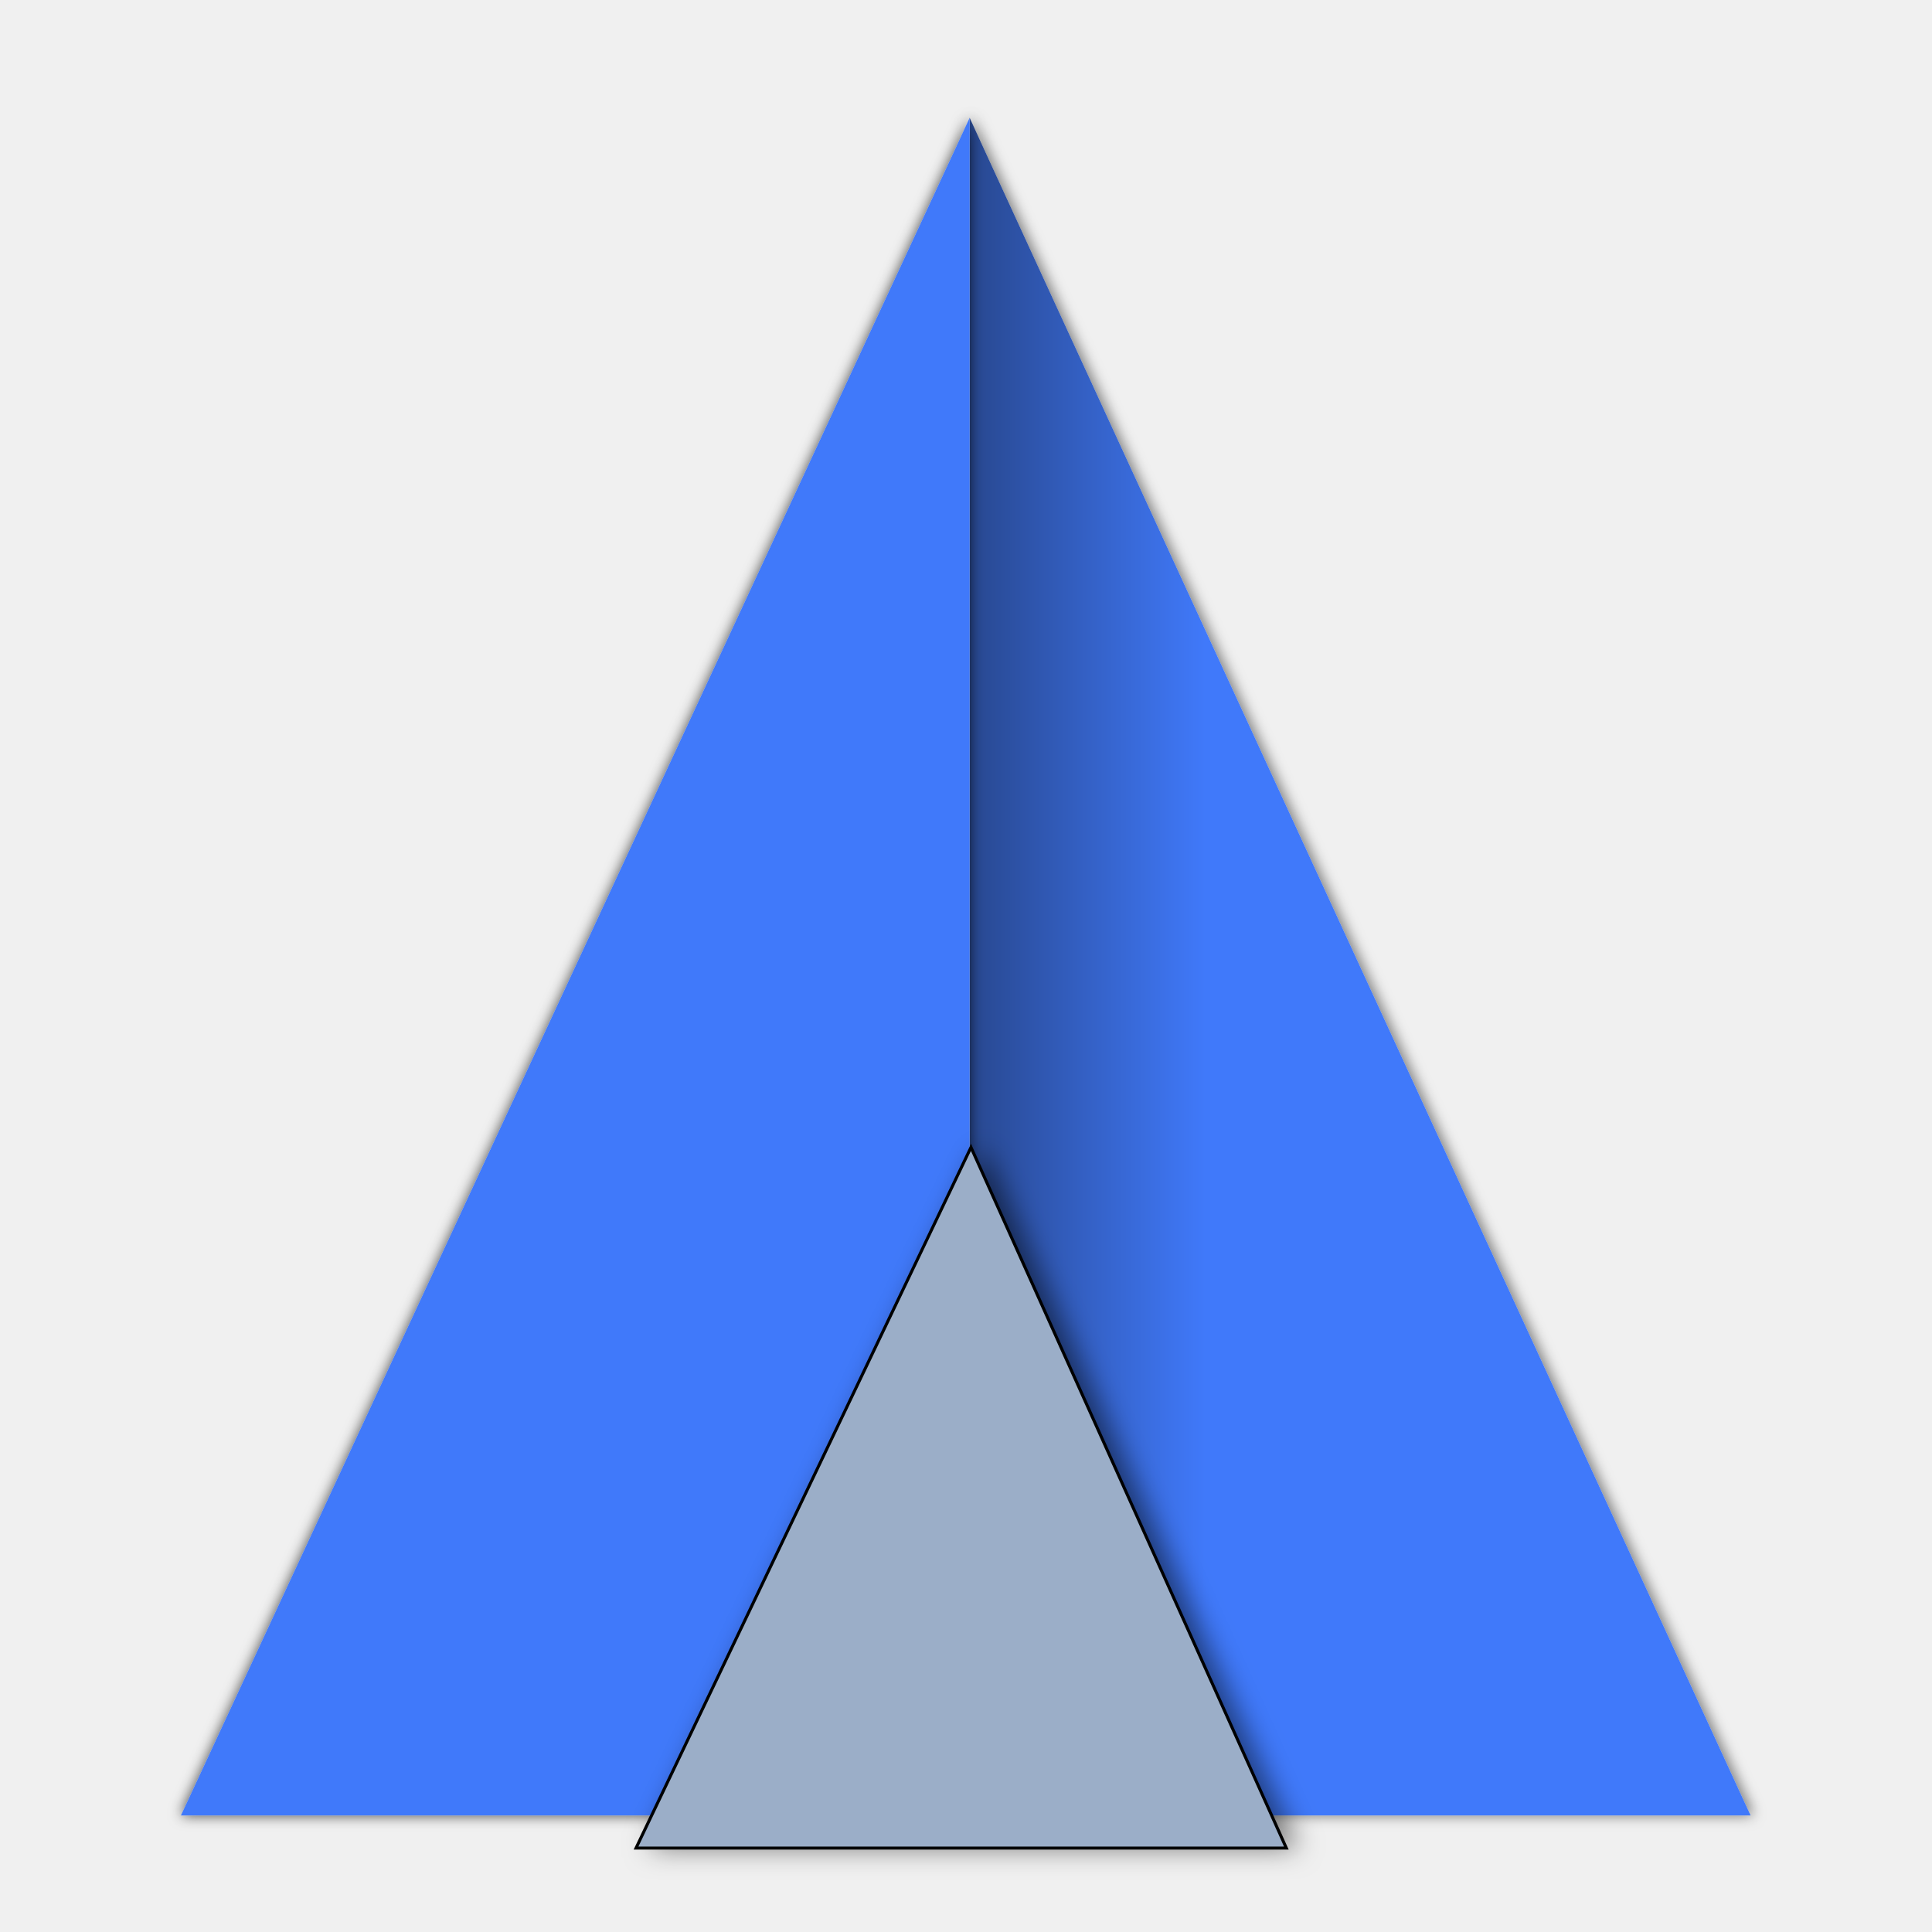
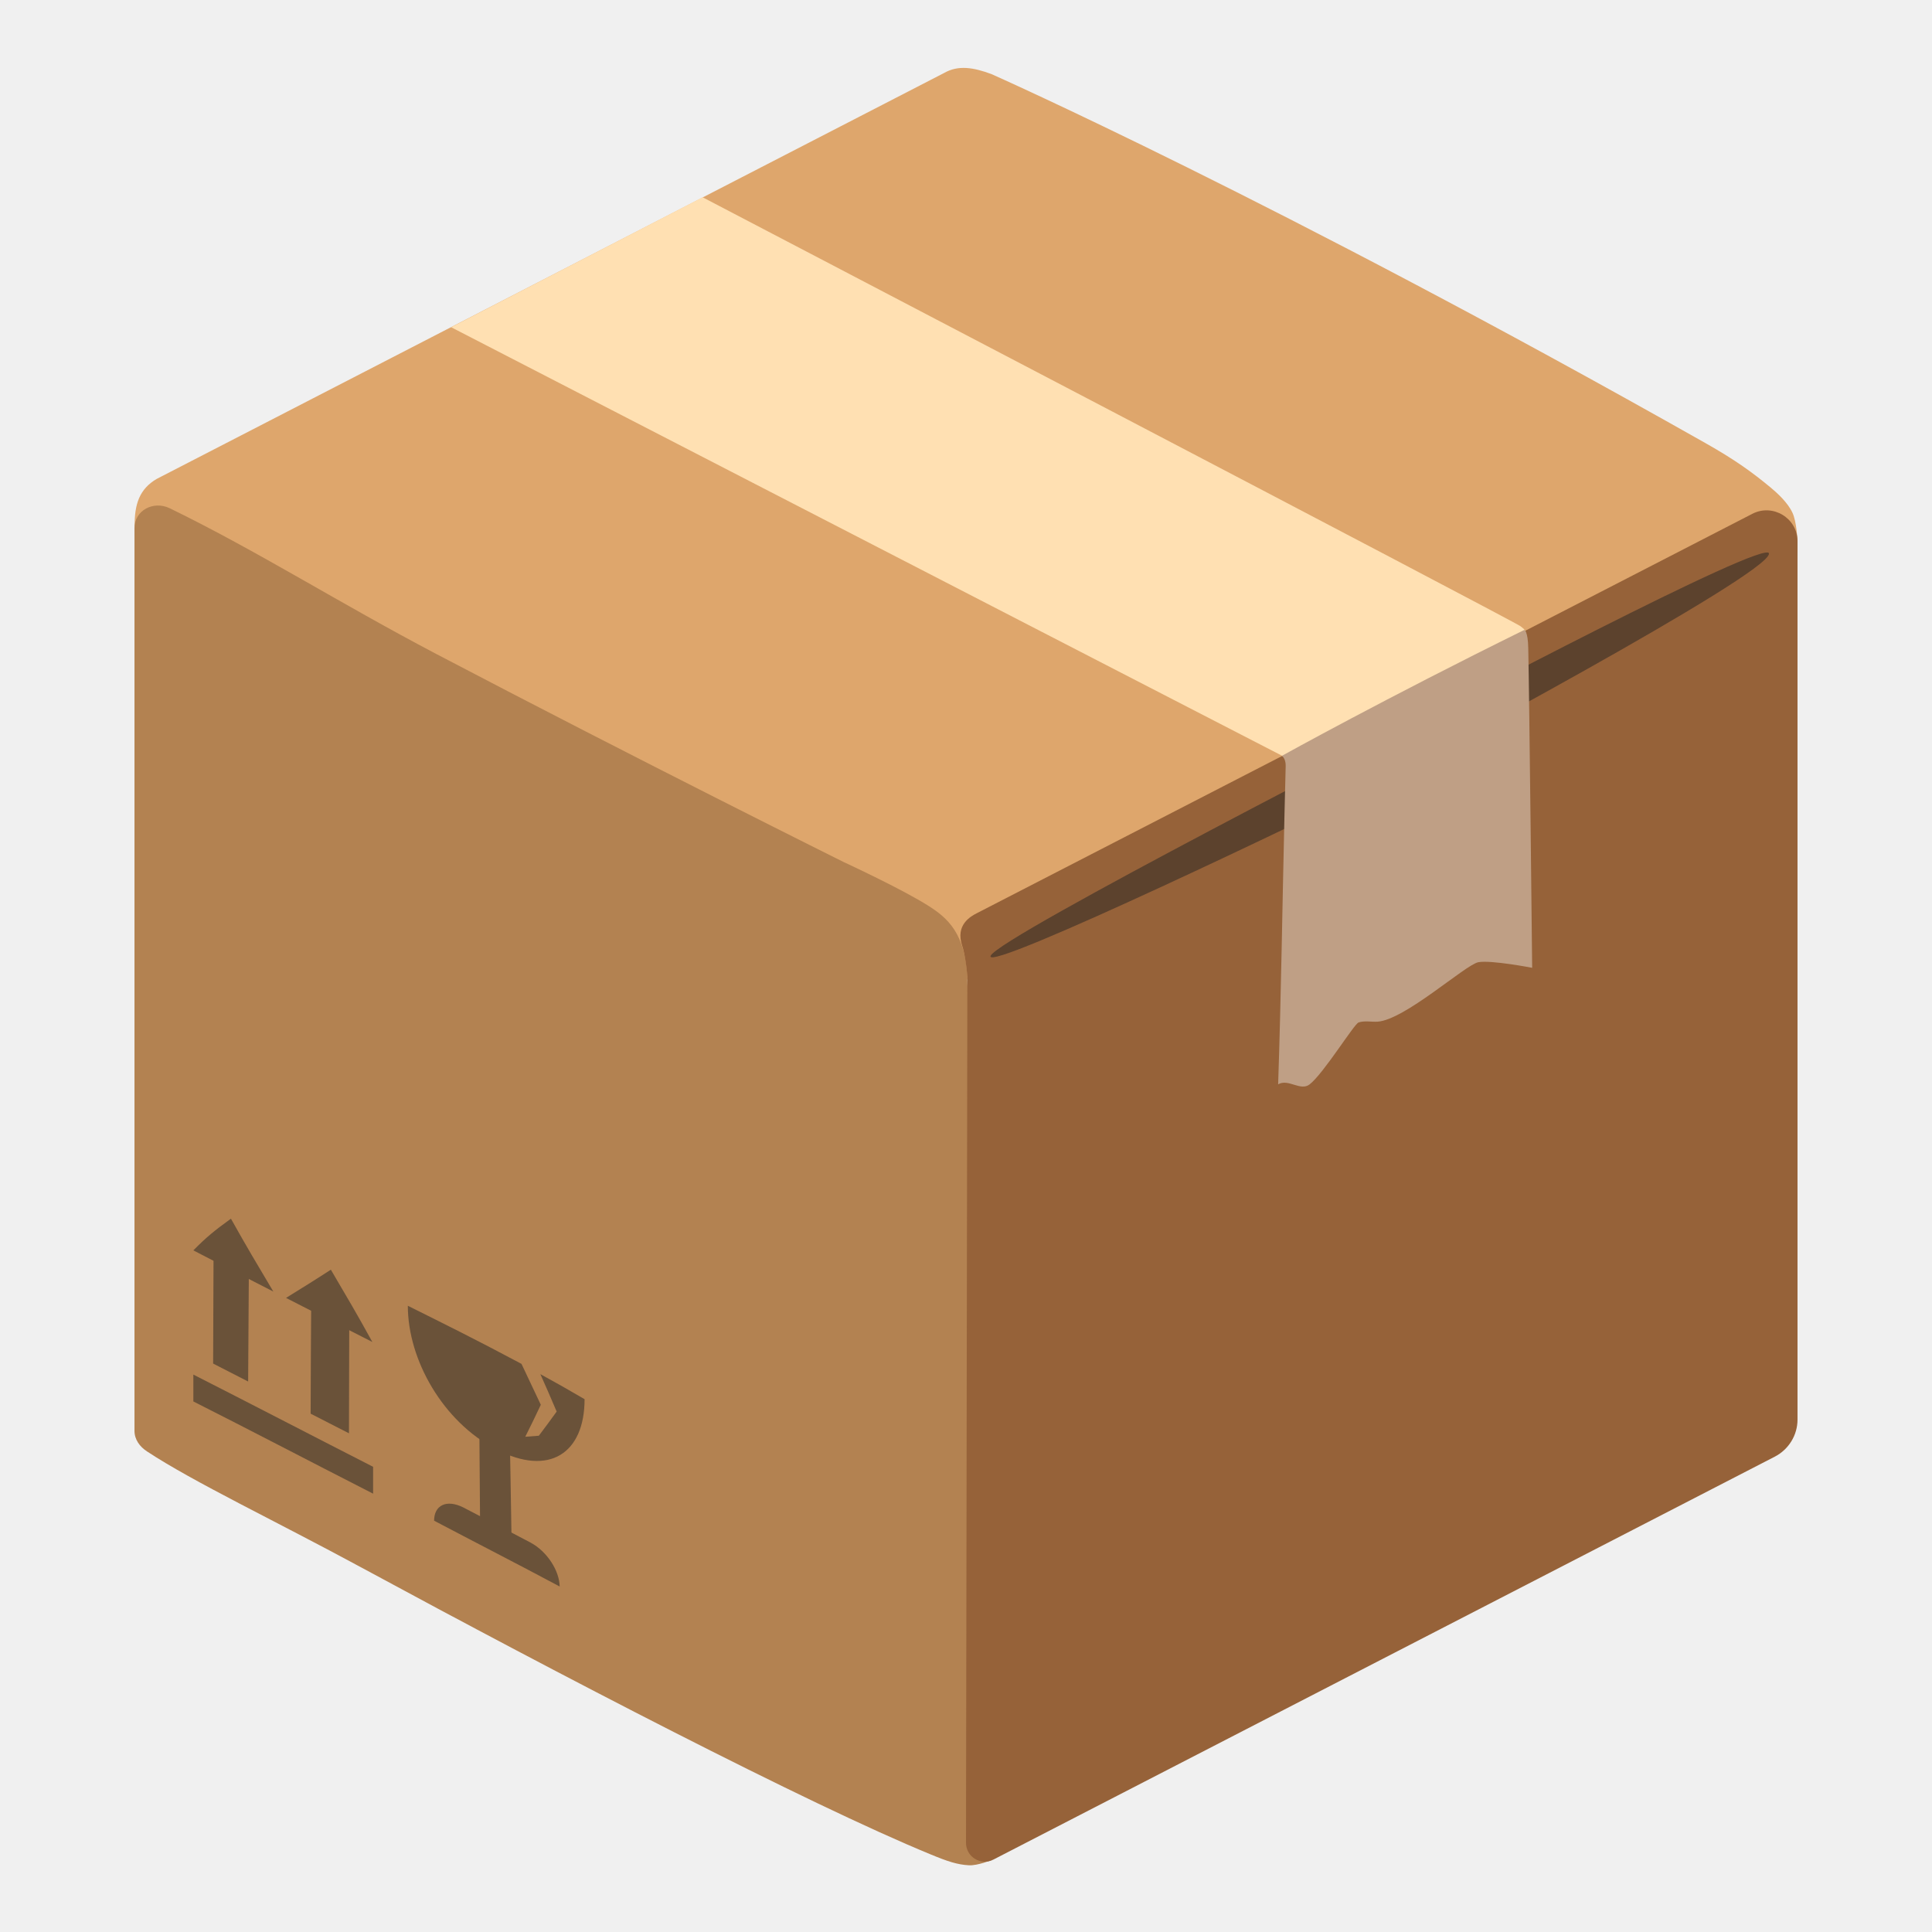
- <svg xmlns="http://www.w3.org/2000/svg" xmlns:xlink="http://www.w3.org/1999/xlink" width="640" height="640" preserveAspectRatio="xMidYMid meet" version="1.1" viewBox="0 0 640 640">
-   <defs>
-     <path id="eaKjAIW0T" d="M321.21 395.14L415.23 601.39L579.92 601.39L321.21 39.01L321.21 395.14Z" />
-     <linearGradient id="gradientd1SUu5CtS8" x1="399.34" x2="277.87" y1="154.86" y2="154.86" gradientUnits="userSpaceOnUse">
-       <stop style="stop-color:#4079fa;stop-opacity:1" offset="0%" />
-       <stop style="stop-color:#1b2d56;stop-opacity:1" offset="100%" />
-       <stop style="stop-color:#010000;stop-opacity:1" offset="100%" />
-     </linearGradient>
-     <path id="k1TQZDS55p" d="M224.6 601.39L59.92 601.39L321.21 39.01L321.21 391.3L224.6 601.39Z" />
-     <path id="aUNCFVsT2" d="M426.12 612.2L210.69 612.2L321.65 380.07L426.12 612.2Z" />
-   </defs>
-   <g>
-     <g>
-       <g>
-         <g>
-           <filter id="shadow453741" width="291.7" height="594.39" x="305.21" y="23.01" filterUnits="userSpaceOnUse" primitiveUnits="userSpaceOnUse">
-             <feFlood />
-             <feComposite in2="SourceAlpha" operator="in" />
-             <feGaussianBlur stdDeviation="2.24" />
-             <feOffset dx="1" dy="0" result="afterOffset" />
-             <feFlood flood-color="#000" flood-opacity=".5" />
-             <feComposite in2="afterOffset" operator="in" />
-             <feMorphology operator="dilate" radius="0" />
-             <feComposite in2="SourceAlpha" operator="out" />
-           </filter>
-           <path id="a2UJbv6zSy" fill="#fff" fill-opacity="1" d="M321.21 395.14L415.23 601.39L579.92 601.39L321.21 39.01L321.21 395.14Z" filter="url(#shadow453741)" />
-         </g>
-         <use fill="url(#gradientd1SUu5CtS8)" opacity="1" xlink:href="#eaKjAIW0T" />
-       </g>
-       <g>
-         <g>
-           <filter id="shadow11025002" width="291.3" height="592.39" x="44.92" y="24.01" filterUnits="userSpaceOnUse" primitiveUnits="userSpaceOnUse">
-             <feFlood />
-             <feComposite in2="SourceAlpha" operator="in" />
-             <feGaussianBlur stdDeviation="2.24" />
-             <feOffset dx="0" dy="0" result="afterOffset" />
-             <feFlood flood-color="#000" flood-opacity=".7" />
-             <feComposite in2="afterOffset" operator="in" />
-             <feMorphology operator="dilate" radius="0" />
-             <feComposite in2="SourceAlpha" operator="out" />
-           </filter>
-           <path id="ahC8nvcR9" fill="#fff" fill-opacity="1" d="M224.6 601.39L59.92 601.39L321.21 39.01L321.21 391.3L224.6 601.39Z" filter="url(#shadow11025002)" />
-         </g>
-         <use fill="#4079fa" fill-opacity="1" opacity="1" xlink:href="#k1TQZDS55p" />
-       </g>
-       <g>
-         <g>
-           <filter id="shadow11536801" width="317.43" height="330.13" x="161.69" y="331.07" filterUnits="userSpaceOnUse" primitiveUnits="userSpaceOnUse">
-             <feFlood />
-             <feComposite in2="SourceAlpha" operator="in" />
-             <feGaussianBlur stdDeviation="4.47" />
-             <feOffset dx="4" dy="0" result="afterOffset" />
-             <feFlood flood-color="#000" flood-opacity=".5" />
-             <feComposite in2="afterOffset" operator="in" />
-             <feMorphology operator="dilate" radius="0" />
-             <feComposite in2="SourceAlpha" operator="out" />
-           </filter>
-           <path id="a1pd9iydaT" fill="#fff" fill-opacity="1" d="M426.12 612.2L210.69 612.2L321.65 380.07L426.12 612.2Z" filter="url(#shadow11536801)" />
-         </g>
-         <use fill="#9baec8" fill-opacity="1" opacity="1" xlink:href="#aUNCFVsT2" />
-         <g>
-           <use fill-opacity="0" stroke="#000" stroke-opacity="1" stroke-width="1" opacity="1" xlink:href="#aUNCFVsT2" />
-         </g>
-       </g>
-     </g>
+ <svg xmlns="http://www.w3.org/2000/svg" width="800px" height="800px" viewBox="0 0 128 128" aria-hidden="true" role="img" class="iconify iconify--noto" preserveAspectRatio="xMidYMid meet">
+   <path fill="#ffffff" d="M-183.97 248.8h302.33v169.12h-302.33z">
+ 
+ </path>
+   <path d="M62.54 4.84L10.38 31.73c-1.14.67-1.47 1.67-1.46 3.12l.1 1.81L64.09 64.9l54.94-27.79s.06-.28.06-1.26c0 0-.05-1.29-.34-1.89c-.32-.68-1-1.29-1.44-1.66c-1.17-.97-2.34-1.83-4.33-2.95C84.45 13.22 65.69 4.91 65.69 4.91c-1.21-.45-2.21-.61-3.15-.07z" fill="#dea66c">
+ 
+ </path>
+   <path d="M9.74 96.16c3.04 2.01 8.59 4.65 14.2 7.69c13.04 7.06 29.52 15.64 37.72 19.01c1.11.46 1.77.68 2.54.72c.57.03 1.51-.35 1.51-.35s-1.53-55.19-1.62-58.34c-.09-3.08-1.38-4.1-2.52-4.84c-1.78-1.14-5.64-2.92-5.64-2.92s-13.52-6.72-27.02-13.8c-6.42-3.37-11.84-6.82-17.67-9.66c-1.07-.51-2.33.13-2.33 1.33v59.8c0 .57.35 1.05.83 1.36z" fill="#b38251">
+ 
+ </path>
+   <path d="M117.58 96.51L65.82 123.2c-.83.43-1.82-.17-1.82-1.11l.09-57.18c0-.55-.17-1.76-.34-2.24c-.47-1.4.55-1.96 1.01-2.19l51.34-26.44c1.36-.7 2.99.29 2.99 1.82v58.19c0 1.03-.58 1.98-1.51 2.46z" fill="#966239">
+ 
+ </path>
+   <path d="M94.46 47.59S66.09 62.1 65.63 63.33c-.46 1.22 22.26-9.7 24.92-11.07c3.01-1.55 26.65-14.19 26.65-15.58c.01-1.14-22.74 10.91-22.74 10.91z" opacity=".5" fill="#212121">
+ 
+ </path>
+   <g opacity=".5">
+     <path d="M12.81 92.85c3.69 1.86 7.35 3.78 11.91 6.11v-1.78c-4.54-2.32-8.21-4.23-11.91-6.11v1.78z" fill="#212121">
+ 
+ </path>
+     <path d="M20.58 93.66c1.04.53 1.56.8 2.54 1.3c.01-3.1.01-4.65.02-7.75c-.98-.5-1.49-.76-2.52-1.29c-.02 3.1-.03 4.64-.04 7.74z" fill="#212121">
+ 
+ </path>
+     <path d="M14.12 90.34c.86.44 1.34.69 2.32 1.19l.05-7.72c-.99-.51-1.47-.75-2.34-1.21c-.01 3.1-.02 4.65-.03 7.74z" fill="#212121">
+ 
+ </path>
+     <path d="M18.95 85.99c2.37 1.21 3.63 1.86 5.72 2.92c-1.04-1.89-1.61-2.85-2.75-4.79c-1.17.76-1.78 1.13-2.97 1.87z" fill="#212121">
+ 
+ </path>
+     <path d="M12.81 82.84c1.77.92 2.96 1.53 5.3 2.73c-1.16-1.95-1.74-2.92-2.81-4.83c-1.09.79-1.6 1.2-2.49 2.1z" fill="#212121">
+ 
+ </path>
+   </g>
+   <g opacity=".5">
+     <path d="M31.81 101.4c.83.43 1.26.66 2.09 1.09c-.06-3.68-.09-5.52-.16-9.2c-.8-.42-1.2-.63-2-1.04c.03 3.66.04 5.49.07 9.15z" fill="#212121">
+ 
+ </path>
+     <path d="M28.76 100.75c3.04 1.6 5.4 2.8 8.32 4.36c-.02-1.05-.83-2.32-1.93-2.91c-1.72-.91-2.7-1.41-4.44-2.32c-1.12-.57-1.95-.16-1.95.87z" fill="#212121">
+ 
+ </path>
+     <path d="M34.55 90.36l1.28 2.71c-.4.85-.61 1.28-1.03 2.12c.36-.03.54-.04.9-.07c.48-.64.72-.96 1.18-1.6c-.42-.99-.64-1.49-1.08-2.48c1.22.67 1.82 1.01 2.93 1.66c0 3.58-2.34 5.16-5.86 3.32c-3.52-1.83-5.85-5.92-5.85-9.51c2.62 1.31 4.38 2.17 7.53 3.85z" fill="#212121">
+ 
+ </path>
+   </g>
+   <path d="M100.74 41.49c-.5-.37-54.19-28.42-54.19-28.42l-16.66 8.61l55.05 28.39l.03.03l16.11-8.25s-.03-.08-.12-.18c-.07-.06-.19-.15-.22-.18z" fill="#ffe0b2">
+ 
+ </path>
+   <path d="M101 41.73c-9.12 4.49-16.06 8.34-16.06 8.34c.23.23.24.53.24.68c-.03 1.16-.05 2.08-.08 3.23c-.14 5.95-.22 11.91-.42 17.86c.67-.4 1.48.48 2.09 0c.94-.74 2.94-4 3.24-4.1c.4-.13.83-.03 1.24-.05c1.8-.1 5.83-3.77 6.69-3.94c.83-.16 3.57.37 3.57.37s-.19-18.15-.26-21.2c-.02-1.08-.25-1.19-.25-1.19z" fill="#bf9f85">
+ 
+ </path>
+   <path d="M-98.73 4.84l-51.83 26.68c-2.52 1.48-1.8 5.09-1.8 5.09l55.17 28.3l55.07-27.86c.05-.17.11-1.21-.15-3.19c-.14-1.04-3.25-2.94-6.03-4.51C-76.82 13.22-95.58 4.91-95.58 4.91c-1.21-.45-2.2-.61-3.15-.07z" fill="#dea66c">
+ 
+ </path>
+   <path d="M-151.53 96.16c3.04 2.01 8.59 4.65 14.2 7.69c13.04 7.06 29.52 15.64 37.72 19.01c2.45 1.01 3.75.51 3.75.51s-1.15-56.3-1.11-59.45c.02-1.32-1.59-3.12-2.74-3.86c-1.78-1.14-5.64-2.92-5.64-2.92s-13.52-6.72-27.02-13.8c-6.42-3.37-11.84-6.82-17.67-9.66c-1.06-.52-2.33.12-2.32 1.31v59.8c0 .58.36 1.06.83 1.37z" fill="#bf8049">
+ 
+ </path>
+   <path d="M-43.69 96.51l-51.76 26.69c-.83.43-1.82-.17-1.82-1.11l.09-57.18c0-.55-.41-1.98-.56-2.48c-.14-.5.35-1.51.81-1.74l51.76-26.66c1.36-.7 2.99.29 2.99 1.82v58.19c0 1.04-.58 1.99-1.51 2.47z" fill="#9e673c">
+ 
+ </path>
+   <path d="M-70.71 52.26c3.01-1.55 26.65-14.19 26.65-15.58c0-1.14-22.75 10.91-22.75 10.91S-95.18 62.1-95.64 63.33c-.45 1.22 22.26-9.7 24.93-11.07z" fill="#212121" opacity=".5">
+ 
+ </path>
+   <g opacity=".5">
+     <path d="M-148.46 92.85c3.69 1.86 7.35 3.78 11.91 6.11v-1.78c-4.54-2.32-8.21-4.23-11.91-6.11v1.78z" fill="#212121">
+ 
+ </path>
+     <path d="M-140.69 93.66c1.04.53 1.56.8 2.54 1.3c.01-3.1.01-4.65.02-7.75c-.98-.5-1.49-.76-2.52-1.29c-.01 3.1-.02 4.64-.04 7.74z" fill="#212121">
+ 
+ </path>
+     <path d="M-147.15 90.34c.86.44 1.34.69 2.32 1.19l.05-7.72c-.99-.51-1.47-.75-2.34-1.21c-.01 3.1-.02 4.65-.03 7.74z" fill="#212121">
+ 
+ </path>
+     <path d="M-142.32 85.99c2.37 1.21 3.63 1.86 5.72 2.92c-1.04-1.89-1.61-2.85-2.75-4.79c-1.17.76-1.78 1.13-2.97 1.87z" fill="#212121">
+ 
+ </path>
+     <path d="M-148.46 82.84c1.77.92 2.96 1.53 5.3 2.73c-1.16-1.95-1.74-2.92-2.81-4.83c-1.09.79-1.6 1.2-2.49 2.1z" fill="#212121">
+ 
+ </path>
+   </g>
+   <g opacity=".5">
+     <path d="M-129.46 101.4c.83.43 1.26.66 2.09 1.09c-.06-3.68-.09-5.52-.16-9.2c-.8-.42-1.2-.63-2-1.04c.03 3.66.04 5.49.07 9.15z" fill="#212121">
+ 
+ </path>
+     <path d="M-132.51 100.75c3.04 1.6 5.4 2.8 8.32 4.36c-.02-1.05-.83-2.32-1.93-2.91c-1.72-.91-2.7-1.41-4.44-2.32c-1.12-.57-1.94-.16-1.95.87z" fill="#212121">
+ 
+ </path>
+     <path d="M-126.72 90.36l1.28 2.71c-.4.85-.61 1.28-1.03 2.12c.36-.03.54-.04.9-.07c.48-.64.72-.96 1.18-1.6c-.42-.99-.64-1.49-1.08-2.48c1.22.67 1.82 1.01 2.93 1.66c0 3.58-2.34 5.16-5.86 3.32c-3.52-1.83-5.85-5.92-5.85-9.51c2.63 1.31 4.38 2.17 7.53 3.85z" fill="#212121">
+ 
+ </path>
+   </g>
+   <path d="M-61.86 42.33c-.5-.37-54.32-28.49-54.32-28.49l-16.68 8.6l55.11 28.37c4.76-2.45 12.32-6.35 16.12-8.3a1.15 1.15 0 0 0-.23-.18z" fill="#ffe0b2">
+ 
+ </path>
+   <path d="M-61.63 42.5c-8.34 3.77-16.5 8.11-16.5 8.11c.21.09.73.74.73.74c-.03 1.16-.05 2.31-.08 3.47c-.14 5.95-.22 11.91-.42 17.86c.67-.4 1.48.48 2.09 0c.94-.74 2.94-4 3.24-4.1c.4-.13.83-.03 1.24-.05c1.8-.1 5.83-3.77 6.69-3.94c.83-.16 3.57.37 3.57.37s-.21-18.15-.26-21.2c-.02-.87-.3-1.26-.3-1.26z" fill="#bf9f85">
+ 
+ </path>
+   <g>
+     <path d="M223.81 4.84l-51.83 26.68c-2.52 1.48-1.8 5.09-1.8 5.09l55.17 28.3l55.07-27.86c.05-.17.11-1.21-.15-3.19c-.14-1.04-3.25-2.94-6.03-4.51c-28.53-16.12-47.29-24.42-47.29-24.42c-1.2-.47-2.2-.63-3.14-.09z" fill="#dea66c">
+ 
+ </path>
+     <path d="M171.01 96.16c3.04 2.01 8.59 4.65 14.2 7.69c13.04 7.06 29.52 15.64 37.72 19.01c2.45 1.01 3.75.51 3.75.51s-1.15-56.3-1.11-59.45c.02-1.32-1.59-3.12-2.74-3.86c-1.78-1.14-5.64-2.92-5.64-2.92s-13.52-6.72-27.02-13.8c-6.42-3.37-11.84-6.82-17.67-9.66c-1.06-.52-2.33.12-2.32 1.31v59.8c0 .58.35 1.06.83 1.37z" fill="#bf8049">
+ 
+ </path>
+     <path d="M278.85 96.51l-51.76 26.69c-.83.43-1.82-.17-1.82-1.11l.09-57.18c0-.55-.41-1.98-.56-2.48c-.14-.5.35-1.51.81-1.74l51.76-26.66c1.36-.7 2.99.29 2.99 1.82v58.19c0 1.04-.59 1.99-1.51 2.47z" fill="#9e673c">
+ 
+ </path>
+     <path d="M251.82 52.26c3.01-1.55 26.65-14.19 26.65-15.58c0-1.14-22.75 10.91-22.75 10.91S227.36 62.1 226.9 63.33c-.46 1.22 22.26-9.7 24.92-11.07z" fill="#784d30">
+ 
+ </path>
+     <g opacity=".85">
+       <path d="M173.36 93.22c3.69 1.86 7.35 3.78 11.91 6.11v-1.78c-4.54-2.32-8.21-4.23-11.91-6.11v1.78z" fill="#784d30">
+ 
+ </path>
+       <path d="M181.13 94.02c1.04.53 1.56.8 2.54 1.3c.01-3.1.01-4.65.02-7.75c-.98-.5-1.49-.76-2.52-1.29c-.02 3.1-.03 4.65-.04 7.74z" fill="#784d30">
+ 
+ </path>
+       <path d="M174.67 90.71c.86.44 1.34.69 2.32 1.19l.05-7.72c-.99-.51-1.47-.75-2.34-1.21c-.01 3.09-.02 4.64-.03 7.74z" fill="#784d30">
+ 
+ </path>
+       <path d="M179.5 86.36c2.37 1.21 3.63 1.86 5.72 2.92c-1.04-1.89-1.61-2.85-2.75-4.79c-1.17.76-1.78 1.13-2.97 1.87z" fill="#784d30">
+ 
+ </path>
+       <path d="M173.36 83.2c1.77.92 2.96 1.53 5.3 2.73c-1.16-1.95-1.74-2.92-2.81-4.83c-1.09.79-1.6 1.2-2.49 2.1z" fill="#784d30">
+ 
+ </path>
+     </g>
+     <g opacity=".85">
+       <path d="M192.35 101.77c.83.43 1.26.66 2.09 1.09c-.06-3.68-.09-5.52-.16-9.2c-.8-.42-1.2-.63-2-1.04c.04 3.66.05 5.49.07 9.15z" fill="#784d30">
+ 
+ </path>
+       <path d="M189.31 101.12c3.04 1.6 5.4 2.8 8.32 4.36c-.02-1.05-.83-2.32-1.93-2.91c-1.72-.91-2.7-1.41-4.44-2.32c-1.12-.57-1.95-.16-1.95.87z" fill="#784d30">
+ 
+ </path>
+       <path d="M195.1 90.73l1.28 2.71c-.4.85-.61 1.28-1.03 2.12c.36-.03.54-.04.9-.07c.48-.64.72-.96 1.18-1.6c-.42-.99-.64-1.49-1.08-2.48c1.22.67 1.82 1.01 2.93 1.66c0 3.58-2.34 5.16-5.86 3.32c-3.52-1.83-5.85-5.92-5.85-9.51c2.62 1.31 4.38 2.17 7.53 3.85z" fill="#784d30">
+ 
+ </path>
+     </g>
+     <path d="M260.68 42.33c-.5-.37-54.32-28.49-54.32-28.49l-16.68 8.6l55.11 28.37c4.76-2.45 12.32-6.35 16.12-8.3c-.07-.06-.14-.12-.23-.18z" fill="#ffe0b2">
+ 
+ </path>
+     <path d="M260.91 42.5c-8.34 3.77-16.5 8.11-16.5 8.11c.21.09.73.74.73.74c-.03 1.16-.05 2.31-.08 3.47c-.14 5.95-.22 11.91-.42 17.86c.67-.4 1.48.48 2.09 0c.94-.74 2.94-4 3.24-4.1c.4-.13.83-.03 1.24-.05c1.8-.1 5.83-3.77 6.69-3.94c.83-.16 3.57.37 3.57.37s-.21-18.15-.26-21.2c-.02-.87-.3-1.26-.3-1.26z" fill="#bf9f85">
+ 
+ </path>
+   </g>
+   <g>
+     <path d="M566.51 4.84l-51.83 26.68c-2.52 1.48-1.8 5.09-1.8 5.09l55.17 28.3l55.07-27.86c.05-.17.11-1.21-.15-3.19c-.14-1.04-3.25-2.94-6.03-4.51c-28.53-16.12-47.29-24.42-47.29-24.42c-1.2-.47-2.2-.63-3.14-.09z" fill="#dea66c">
+ 
+ </path>
+     <path d="M513.71 96.16c3.04 2.01 8.59 4.65 14.2 7.69c13.04 7.06 29.52 15.64 37.72 19.01c2.45 1.01 3.75.51 3.75.51s-1.15-56.3-1.11-59.45c.02-1.32-1.59-3.12-2.74-3.86c-1.78-1.14-5.64-2.92-5.64-2.92s-13.52-6.72-27.02-13.8c-6.42-3.37-11.84-6.82-17.67-9.66c-1.06-.52-2.33.12-2.32 1.31v59.8c0 .58.35 1.06.83 1.37z" fill="#bf8049">
+ 
+ </path>
+     <path d="M621.55 96.51l-51.76 26.69c-.83.43-1.82-.17-1.82-1.11l.09-57.18c0-.55-.41-1.98-.56-2.48c-.14-.5.35-1.51.81-1.74l51.76-26.66c1.36-.7 2.99.29 2.99 1.82v58.19a2.815 2.815 0 0 1-1.51 2.47z" fill="#9e673c">
+ 
+ </path>
+     <path d="M594.52 52.26c3.01-1.55 26.65-14.19 26.65-15.58c0-1.14-22.75 10.91-22.75 10.91S570.06 62.1 569.6 63.33c-.46 1.22 22.26-9.7 24.92-11.07z" fill="#784d30">
+ 
+ </path>
+     <g opacity=".85">
+       <path d="M516.06 93.22c3.69 1.86 7.35 3.78 11.91 6.11v-1.78c-4.54-2.32-8.21-4.23-11.91-6.11v1.78z" fill="#784d30">
+ 
+ </path>
+       <path d="M523.82 94.02c1.04.53 1.56.8 2.54 1.3c.01-3.1.01-4.65.02-7.75c-.98-.5-1.49-.76-2.52-1.29c-.01 3.1-.02 4.65-.04 7.74z" fill="#784d30">
+ 
+ </path>
+       <path d="M517.37 90.71c.86.44 1.34.69 2.32 1.19l.05-7.72c-.99-.51-1.47-.75-2.34-1.21c-.01 3.09-.02 4.64-.03 7.74z" fill="#784d30">
+ 
+ </path>
+       <path d="M522.2 86.36c2.37 1.21 3.64 1.86 5.72 2.92c-1.04-1.89-1.61-2.85-2.75-4.79c-1.17.76-1.78 1.13-2.97 1.87z" fill="#784d30">
+ 
+ </path>
+       <path d="M516.06 83.2c1.77.92 2.96 1.53 5.3 2.73c-1.16-1.95-1.74-2.92-2.81-4.83c-1.09.79-1.61 1.2-2.49 2.1z" fill="#784d30">
+ 
+ </path>
+     </g>
+     <g opacity=".85">
+       <path d="M535.05 101.77c.83.43 1.26.66 2.09 1.09c-.06-3.68-.09-5.52-.16-9.2c-.8-.42-1.2-.63-2-1.04c.04 3.66.05 5.49.07 9.15z" fill="#784d30">
+ 
+ </path>
+       <path d="M532.01 101.12c3.04 1.6 5.4 2.8 8.32 4.36c-.02-1.05-.83-2.32-1.93-2.91c-1.72-.91-2.7-1.41-4.44-2.32c-1.13-.57-1.95-.16-1.95.87z" fill="#784d30">
+ 
+ </path>
+       <path d="M537.8 90.73l1.28 2.71c-.4.85-.61 1.28-1.03 2.12c.36-.03.54-.04.9-.07c.48-.64.72-.96 1.18-1.6c-.42-.99-.64-1.49-1.08-2.48c1.22.67 1.82 1.01 2.93 1.66c0 3.58-2.34 5.16-5.86 3.32s-5.85-5.92-5.85-9.51c2.62 1.31 4.38 2.17 7.53 3.85z" fill="#784d30">
+ 
+ </path>
+     </g>
+     <path d="M603.38 42.33c-.5-.37-54.32-28.49-54.32-28.49l-16.68 8.6l55.11 28.37c4.76-2.45 12.32-6.35 16.12-8.3c-.07-.06-.14-.12-.23-.18z" fill="#fce8b2">
+ 
+ </path>
+     <path d="M603.61 42.5c-8.34 3.77-16.5 8.11-16.5 8.11c.21.09.72.74.72.74c-.03 1.16-.05 2.31-.08 3.47c-.14 5.95-.22 11.91-.42 17.86c.67-.4 1.48.48 2.09 0c.94-.74 2.94-4 3.24-4.1c.4-.13.83-.03 1.24-.05c1.8-.1 5.83-3.77 6.69-3.94c.83-.16 3.57.37 3.57.37s-.21-18.15-.26-21.2c-.01-.87-.29-1.26-.29-1.26z" fill="#ecb354">
+ 
+ </path>
+   </g>
+   <g>
+     <path d="M62.54 216.07l-51.83 26.68c-2.52 1.48-1.8 5.09-1.8 5.09l55.17 28.3l55.07-27.86c.05-.17.11-1.21-.15-3.19c-.14-1.04-3.25-2.94-6.03-4.51c-28.53-16.12-47.29-24.42-47.29-24.42c-1.2-.47-2.2-.63-3.14-.09z" fill="#dea66c">
+ 
+ </path>
+     <path d="M9.74 307.39c3.04 2.01 8.59 4.65 14.2 7.69c13.04 7.06 29.52 15.64 37.72 19.01c2.45 1.01 3.75.51 3.75.51s-1.15-56.3-1.11-59.45c.02-1.32-1.59-3.12-2.74-3.86c-1.78-1.14-5.64-2.92-5.64-2.92s-13.52-6.72-27.02-13.8c-6.42-3.37-11.84-6.82-17.67-9.66c-1.06-.52-2.33.12-2.32 1.31v59.8c0 .59.35 1.06.83 1.37z" fill="#bd8955">
+ 
+ </path>
+     <path d="M117.58 307.74l-51.76 26.69c-.83.43-1.82-.17-1.82-1.11l.09-57.18c0-.55-.41-1.98-.56-2.48c-.14-.5.35-1.51.81-1.74l51.76-26.66c1.36-.7 2.99.29 2.99 1.82v58.19c0 1.04-.58 1.99-1.51 2.47z" fill="#a06841">
+ 
+ </path>
+     <path d="M90.55 263.49c3.01-1.55 26.65-14.19 26.65-15.58c0-1.14-22.75 10.91-22.75 10.91s-28.37 14.51-28.83 15.74c-.44 1.22 22.27-9.7 24.93-11.07z" fill="#784d30">
+ 
+ </path>
+     <g opacity=".73">
+       <path d="M12.09 304.45c3.69 1.86 7.35 3.78 11.91 6.11v-1.78c-4.54-2.32-8.21-4.23-11.91-6.11v1.78z" fill="#784d30">
+ 
+ </path>
+       <path d="M19.86 305.25c1.04.53 1.56.8 2.54 1.3c.01-3.1.01-4.65.02-7.75c-.98-.5-1.49-.76-2.52-1.29c-.02 3.1-.03 4.65-.04 7.74z" fill="#784d30">
+ 
+ </path>
+       <path d="M13.4 301.94c.86.44 1.34.69 2.32 1.19l.05-7.72c-.99-.51-1.47-.75-2.34-1.21c-.01 3.09-.02 4.64-.03 7.74z" fill="#784d30">
+ 
+ </path>
+       <path d="M18.23 297.59c2.37 1.21 3.63 1.86 5.72 2.92c-1.04-1.89-1.61-2.85-2.75-4.79c-1.17.76-1.78 1.13-2.97 1.87z" fill="#784d30">
+ 
+ </path>
+       <path d="M12.09 294.43c1.77.92 2.96 1.53 5.3 2.73c-1.16-1.95-1.74-2.92-2.81-4.83c-1.09.79-1.6 1.2-2.49 2.1z" fill="#784d30">
+ 
+ </path>
+     </g>
+     <g opacity=".73">
+       <path d="M31.09 313c.83.43 1.26.66 2.09 1.09c-.06-3.68-.09-5.52-.16-9.2c-.8-.42-1.2-.63-2-1.04c.03 3.66.04 5.49.07 9.15z" fill="#784d30">
+ 
+ </path>
+       <path d="M28.04 312.35c3.04 1.6 5.4 2.8 8.32 4.36c-.02-1.05-.83-2.33-1.93-2.91c-1.72-.91-2.7-1.41-4.44-2.32c-1.12-.57-1.95-.16-1.95.87z" fill="#784d30">
+ 
+ </path>
+       <path d="M33.83 301.96l1.28 2.71c-.4.85-.61 1.28-1.03 2.12c.36-.03.54-.04.9-.07c.48-.64.72-.96 1.18-1.6c-.42-.99-.64-1.49-1.08-2.48c1.22.67 1.82 1.01 2.93 1.66c0 3.58-2.34 5.16-5.86 3.32c-3.52-1.83-5.85-5.92-5.85-9.51c2.62 1.31 4.38 2.17 7.53 3.85z" fill="#784d30">
+ 
+ </path>
+     </g>
+     <path d="M99.41 253.56c-.5-.37-54.32-28.49-54.32-28.49l-16.68 8.6l55.11 28.37c4.76-2.45 12.32-6.35 16.12-8.3c-.06-.06-.14-.12-.23-.18z" fill="#fce8b2">
+ 
+ </path>
+     <path d="M99.64 253.73c-8.34 3.77-16.5 8.11-16.5 8.11c.21.09.73.74.73.74c-.03 1.16-.05 2.31-.08 3.47c-.14 5.95-.22 11.91-.42 17.86c.67-.4 1.48.48 2.09 0c.94-.74 2.94-4 3.24-4.1c.4-.13.83-.03 1.24-.05c1.8-.1 5.83-3.77 6.69-3.94c.83-.16 3.57.37 3.57.37s-.21-18.15-.26-21.2c-.02-.87-.3-1.26-.3-1.26z" fill="#ecb354">
+ 
+ </path>
+   </g>
+   <g>
+     <path d="M401.82 4.84l-51.83 26.68c-2.52 1.48-1.8 5.09-1.8 5.09l55.17 28.3l55.07-27.86c.05-.17.11-1.21-.15-3.19c-.14-1.04-3.25-2.94-6.03-4.51c-28.53-16.12-47.29-24.42-47.29-24.42c-1.2-.47-2.2-.63-3.14-.09z" fill="#e6a467">
+ 
+ </path>
+     <path d="M349.02 96.16c3.04 2.01 8.59 4.65 14.2 7.69c13.04 7.06 29.52 15.64 37.72 19.01c2.45 1.01 3.75.51 3.75.51s-1.15-56.3-1.11-59.45c.02-1.32-1.59-3.12-2.74-3.86c-1.78-1.14-5.64-2.92-5.64-2.92s-13.52-6.72-27.02-13.8c-6.42-3.37-11.84-6.82-17.67-9.66c-1.06-.52-2.33.12-2.32 1.31v59.8c0 .58.35 1.06.83 1.37z" fill="#d68b52">
+ 
+ </path>
+     <path d="M456.86 96.51L405.1 123.2c-.83.43-1.82-.17-1.82-1.11l.09-57.18c0-.55-.41-1.98-.56-2.48c-.14-.5.35-1.51.81-1.74l51.76-26.66c1.36-.7 2.99.29 2.99 1.82v58.19a2.815 2.815 0 0 1-1.51 2.47z" fill="#a06841">
+ 
+ </path>
+     <path d="M429.83 52.26c3.01-1.55 26.65-14.19 26.65-15.58c0-1.14-22.75 10.91-22.75 10.91S405.36 62.1 404.9 63.33c-.45 1.22 22.27-9.7 24.93-11.07z" fill="#784d30">
+ 
+ </path>
+     <g opacity=".73">
+       <path d="M351.37 93.22c3.69 1.86 7.35 3.78 11.91 6.11v-1.78c-4.54-2.32-8.21-4.23-11.91-6.11v1.78z" fill="#784d30">
+ 
+ </path>
+       <path d="M359.13 94.02c1.04.53 1.56.8 2.54 1.3c.01-3.1.01-4.65.02-7.75c-.98-.5-1.49-.76-2.52-1.29c-.01 3.1-.02 4.65-.04 7.74z" fill="#784d30">
+ 
+ </path>
+       <path d="M352.68 90.71c.86.44 1.34.69 2.32 1.19l.05-7.72c-.99-.51-1.47-.75-2.35-1.21c0 3.09-.01 4.64-.02 7.74z" fill="#784d30">
+ 
+ </path>
+       <path d="M357.51 86.36c2.37 1.21 3.64 1.86 5.72 2.92c-1.04-1.89-1.61-2.85-2.75-4.79c-1.17.76-1.78 1.13-2.97 1.87z" fill="#784d30">
+ 
+ </path>
+       <path d="M351.37 83.2c1.77.92 2.96 1.53 5.3 2.73c-1.16-1.95-1.74-2.92-2.81-4.83c-1.09.79-1.61 1.2-2.49 2.1z" fill="#784d30">
+ 
+ </path>
+     </g>
+     <g opacity=".73">
+       <path d="M370.36 101.77c.83.43 1.26.66 2.09 1.09c-.06-3.68-.09-5.52-.16-9.2c-.8-.42-1.2-.63-2-1.04c.04 3.66.05 5.49.07 9.15z" fill="#784d30">
+ 
+ </path>
+       <path d="M367.32 101.12c3.04 1.6 5.4 2.8 8.32 4.36c-.02-1.05-.83-2.32-1.93-2.91c-1.72-.91-2.7-1.41-4.44-2.32c-1.13-.57-1.95-.16-1.95.87z" fill="#784d30">
+ 
+ </path>
+       <path d="M373.11 90.73l1.28 2.71c-.4.85-.61 1.28-1.03 2.12c.36-.03.54-.04.9-.07c.48-.64.72-.96 1.18-1.6c-.42-.99-.64-1.49-1.08-2.48c1.22.67 1.82 1.01 2.93 1.66c0 3.58-2.34 5.16-5.86 3.32c-3.52-1.83-5.85-5.92-5.85-9.51c2.62 1.31 4.38 2.17 7.53 3.85z" fill="#784d30">
+ 
+ </path>
+     </g>
+     <path d="M438.69 42.33c-.5-.37-54.32-28.49-54.32-28.49l-16.68 8.6l55.11 28.37c4.76-2.45 12.32-6.35 16.12-8.3c-.07-.06-.14-.12-.23-.18z" fill="#fce8b2">
+ 
+ </path>
+     <path d="M438.92 42.5c-8.34 3.77-16.5 8.11-16.5 8.11c.21.09.73.74.73.74c-.03 1.16-.05 2.31-.08 3.47c-.14 5.95-.22 11.91-.42 17.86c.67-.4 1.48.48 2.09 0c.94-.74 2.94-4 3.24-4.1c.4-.13.83-.03 1.24-.05c1.8-.1 5.83-3.77 6.69-3.94c.83-.16 3.57.37 3.57.37s-.21-18.15-.26-21.2c-.02-.87-.3-1.26-.3-1.26z" fill="#ecb354">
+ 
+ </path>
+   </g>
+   <g>
+     <path d="M-240.63 4.84l-51.83 26.68c-2.52 1.48-1.8 5.09-1.8 5.09l55.17 28.3l55.07-27.86c.05-.17.11-1.21-.15-3.19c-.14-1.04-3.25-2.94-6.03-4.51c-28.53-16.12-47.29-24.42-47.29-24.42c-1.2-.47-2.2-.63-3.14-.09z" fill="#e6a475">
+ 
+ </path>
+     <path d="M-293.43 96.16c3.04 2.01 8.59 4.65 14.2 7.69c13.04 7.06 29.52 15.64 37.72 19.01c2.45 1.01 3.75.51 3.75.51s-1.15-56.3-1.11-59.45c.02-1.32-1.59-3.12-2.74-3.86c-1.78-1.14-5.64-2.92-5.64-2.92s-13.52-6.72-27.02-13.8c-6.42-3.37-11.84-6.82-17.67-9.66c-1.06-.52-2.33.12-2.32 1.31v59.8c0 .58.35 1.06.83 1.37z" fill="#c78c61">
+ 
+ </path>
+     <path d="M-185.59 96.51l-51.76 26.69c-.83.43-1.82-.17-1.82-1.11l.09-57.18c0-.55-.41-1.98-.56-2.48c-.14-.5.35-1.51.81-1.74l51.76-26.66c1.36-.7 2.99.29 2.99 1.82v58.19a2.815 2.815 0 0 1-1.51 2.47z" fill="#a06841">
+ 
+ </path>
+     <path d="M-212.62 52.26c3.01-1.55 26.65-14.19 26.65-15.58c0-1.14-22.75 10.91-22.75 10.91s-28.37 14.51-28.83 15.74c-.45 1.22 22.26-9.7 24.93-11.07z" fill="#784d30">
+ 
+ </path>
+     <g opacity=".73">
+       <path d="M-291.08 93.22c3.69 1.86 7.35 3.78 11.91 6.11v-1.78c-4.54-2.32-8.21-4.23-11.91-6.11v1.78z" fill="#784d30">
+ 
+ </path>
+       <path d="M-283.32 94.02c1.04.53 1.56.8 2.54 1.3c.01-3.1.01-4.65.02-7.75c-.98-.5-1.49-.76-2.52-1.29c-.01 3.1-.02 4.65-.04 7.74z" fill="#784d30">
+ 
+ </path>
+       <path d="M-289.77 90.71c.86.44 1.34.69 2.32 1.19l.05-7.72c-.99-.51-1.47-.75-2.34-1.21c-.01 3.09-.02 4.64-.03 7.74z" fill="#784d30">
+ 
+ </path>
+       <path d="M-284.95 86.36c2.37 1.21 3.63 1.86 5.72 2.92c-1.04-1.89-1.61-2.85-2.75-4.79c-1.16.76-1.77 1.13-2.97 1.87z" fill="#784d30">
+ 
+ </path>
+       <path d="M-291.08 83.2c1.77.92 2.96 1.53 5.3 2.73c-1.16-1.95-1.74-2.92-2.81-4.83c-1.09.79-1.61 1.2-2.49 2.1z" fill="#784d30">
+ 
+ </path>
+     </g>
+     <g opacity=".73">
+       <path d="M-272.09 101.77c.83.43 1.26.66 2.09 1.09c-.06-3.68-.09-5.52-.16-9.2c-.8-.42-1.2-.63-2-1.04c.04 3.66.05 5.49.07 9.15z" fill="#784d30">
+ 
+ </path>
+       <path d="M-275.13 101.12c3.04 1.6 5.4 2.8 8.32 4.36c-.02-1.05-.83-2.32-1.93-2.91c-1.72-.91-2.7-1.41-4.44-2.32c-1.13-.57-1.95-.16-1.95.87z" fill="#784d30">
+ 
+ </path>
+       <path d="M-269.34 90.73l1.28 2.71c-.4.85-.61 1.28-1.03 2.12c.36-.03.54-.04.9-.07c.48-.64.72-.96 1.18-1.6c-.42-.99-.64-1.49-1.08-2.48c1.22.67 1.82 1.01 2.93 1.66c0 3.58-2.34 5.16-5.86 3.32s-5.85-5.92-5.85-9.51c2.62 1.31 4.38 2.17 7.53 3.85z" fill="#784d30">
+ 
+ </path>
+     </g>
+     <path d="M-203.76 42.33c-.5-.37-54.32-28.49-54.32-28.49l-16.68 8.6l55.11 28.37c4.76-2.45 12.32-6.35 16.12-8.3c-.07-.06-.14-.12-.23-.18z" fill="#fce8b2">
+ 
+ </path>
+     <path d="M-203.54 42.5c-8.34 3.77-16.5 8.11-16.5 8.11c.21.09.73.74.73.74c-.03 1.16-.05 2.31-.08 3.47c-.14 5.95-.22 11.91-.42 17.86c.67-.4 1.48.48 2.09 0c.94-.74 2.94-4 3.24-4.1c.4-.13.83-.03 1.24-.05c1.8-.1 5.83-3.77 6.69-3.94c.83-.16 3.57.37 3.57.37s-.21-18.15-.26-21.2c-.01-.87-.3-1.26-.3-1.26z" fill="#ecb354">
+ 
+ </path>
+   </g>
+   <path d="M90.29-146.79l-10.47 5.4l-21.48 11.07c-3.76 1.94-7.53 3.87-11.29 5.81c-2.52 1.3-7.89 2.93-8.71 6.08c-.18.71-.11 1.45-.03 2.18c.36 3.32.27 6.27 2.43 8.9c2.04 2.48 5.47 5.8 9.01 5.8c8.11 2.65 15.85 6.28 23.82 9.3c7.12 2.7 16.09 6.9 23.36 2.82c.88-.49 1.6-1.16 2.49-1.6c1.19-.59 2.43-1.05 3.61-1.68c3.35-1.77 6.3-4.2 9.47-6.26c5.34-3.48 11.24-5.92 16.99-8.61c2.89-1.35 5.76-2.77 8.49-4.42a47.9 47.9 0 0 0 3.96-2.65c.98-.73 2.71-1.74 3.05-3.01c.05-.17.07-.34.07-.52c-.01-.7-.41-1.34-.94-1.79c-1.76-1.5-4.26-2.28-6.33-3.19c-2.7-1.18-5.24-2.87-7.81-4.32c-5.42-3.06-10.88-6.04-16.38-8.93a675.49 675.49 0 0 0-12.28-6.3c-2.11-1.05-4.22-2.09-6.34-3.13c-1.36-.66-3.13-1.75-4.69-.95z" fill="#e6a475">
+ 
+ </path>
+   <path d="M38.78-57.74c.77.88 1.81 1.52 2.83 2.1c5.09 2.89 10.31 5.52 15.53 8.2c2.61 1.35 5.23 2.69 7.84 4.04c2.57 1.33 5.15 2.65 7.72 3.98l6.93 3.57c1.82.94 3.64 1.88 5.46 2.81c1.1.57 2.2 1.14 3.31 1.7c1.41.73 2.39 1.44 4.02.85c1.36-.49 1.44-2.15 1.75-3.43c.86-3.51 1.22-7.13 1.37-10.74c.21-4.78.05-9.58-.1-14.36c-.18-5.74.18-11.49-.06-17.26c-.07-1.58-.11-3.17-.16-4.74c-.04-1.39-.89-2.66-1.7-3.74c-.99-1.31-2.11-2.69-2.18-4.33c-.13-2.69-2.81-3.47-4.83-4.36c-3.05-1.35-5.99-3.01-8.96-4.53a1074.144 1074.144 0 0 1-31.34-16.7c-1.25-.69-8.13-6.01-8.16-2.05c-.16 17.81-.33 35.61-.62 53.42c-.03 1.6-.03 3.29.75 4.68c.17.35.37.63.6.89z" fill="#a06841">
+ 
+ </path>
+   <path d="M144.15-57.63c-1.05 1.05-2.57 1.8-4.5 2.79c-4.13 2.12-8.27 4.25-12.4 6.37c-8.41 4.32-16.81 8.64-25.22 12.95c-1.83.94-8.1 5.04-10.16 4.15c-1.58-.68-.62-8.5-.62-10.22v-22.09v-11.41c0-4.14.39-8.53-.27-12.61c-.2-1.24-.42-2.39.33-3.49c1.2-1.74 4.09-2.67 5.93-3.62c2.23-1.15 4.46-2.3 6.7-3.45c5.66-2.92 11.31-5.83 16.97-8.75l13.5-6.96c2.41-1.24 5.07-3.18 7.66-3.95c2.3-.68 2.74 1.36 2.88 3.28c.4 5.75.33 11.58.46 17.34c.26 11.46.42 22.91.5 34.37c.02 2.61-.58 4.13-1.76 5.3z" fill="#c78c61">
+ 
+ </path>
+   <g>
+     <path d="M117.23-100.16c2.95-1.52 26.07-13.88 26.08-15.24c0-1.12-22.26 10.67-22.26 10.67s-27.76 14.2-28.2 15.4c-.45 1.2 21.77-9.48 24.38-10.83z" fill="#a06841">
+ 
+ </path>
+   </g>
+   <linearGradient id="IconifyId17ecdb2904d178eab14737" gradientUnits="userSpaceOnUse" x1="28.2" y1="-108.368" x2="14.107" y2="-79.066" gradientTransform="matrix(-1 0 0 1 124.88 0)">
+     <stop offset=".31" stop-color="#fce8b2">
+ 
+ </stop>
+     <stop offset=".399" stop-color="#ffcc80">
+ 
+ </stop>
+   </linearGradient>
+   <path d="M110.19-80.18c.2-5.82.28-11.65.41-17.47c.03-1.13.05-2.26.08-3.39c0 0-.01-.38-.21-.47l-54.04-27.82l16.32-8.41s52.65 27.51 53.14 27.87c.49.36.49.36.51 1.41c.04 2.98.09 5.96.13 8.94l.09 6.16c.01.88.48 3.14.03 3.94c-.44.78-2.68 1.18-3.49 1.34c-.84.16-1.73.23-2.48.66c-1.54.87-2.31 3.09-4.07 3.2c-.41.02-.83-.08-1.22.05c-.29.1-.52.31-.74.52c-.85.81-1.67 1.73-2.59 2.46c-.59.45-1.21.61-1.87 1.01z" fill="url(#IconifyId17ecdb2904d178eab14737)">
+ 
+ </path>
+   <path d="M127.72-48.65c0-2.64-.18-8.15-.18-8.15s-2.07 1.76-3.37 2.25c-1.02.38-2.13.58-3.02 1.21c-.92.66-1.52 1.71-2.46 2.35c-2.32 1.59-5.48.96-5.48.96v8.86l14.51-7.48z" fill="#ffcc80">
+ 
+ </path>
+   <g>
+     <path d="M40.47-60.08c3.61 1.82 7.19 3.7 11.66 5.98v-1.74c-4.44-2.27-8.03-4.14-11.66-5.98v1.74z" fill="#7d5133">
+ 
+ </path>
+     <path d="M48.07-59.3c1.01.52 1.52.78 2.49 1.28c.01-3.03.01-4.55.02-7.58c-.95-.49-1.46-.74-2.47-1.26c-.02 3.02-.03 4.54-.04 7.56z" fill="#7d5133">
+ 
+ </path>
+     <path d="M41.75-62.54c.85.43 1.31.67 2.27 1.16l.05-7.56c-.97-.5-1.43-.74-2.29-1.18c-.01 3.04-.02 4.55-.03 7.58z" fill="#7d5133">
+ 
+ </path>
+     <path d="M46.47-66.8c2.31 1.19 3.56 1.82 5.59 2.86c-1.02-1.84-1.57-2.79-2.7-4.69c-1.12.75-1.72 1.11-2.89 1.83z" fill="#7d5133">
+ 
+ </path>
+     <path d="M40.47-69.88c1.73.9 2.89 1.49 5.19 2.67c-1.14-1.91-1.7-2.86-2.75-4.72c-1.07.77-1.57 1.17-2.44 2.05z" fill="#7d5133">
+ 
+ </path>
+   </g>
+   <g>
+     <path d="M59.01-52.15c.82.42 1.23.64 2.05 1.07l-.15-9c-.78-.41-1.18-.62-1.95-1.02c.01 3.58.02 5.37.05 8.95z" fill="#7d5133">
+ 
+ </path>
+     <path d="M56.03-52.78c2.97 1.57 5.29 2.74 8.14 4.27c-.02-1.03-.81-2.27-1.89-2.84c-1.68-.89-2.64-1.38-4.35-2.27c-1.09-.58-1.9-.17-1.9.84z" fill="#7d5133">
+ 
+ </path>
+     <path d="M61.69-62.95c.5 1.06.76 1.59 1.25 2.65c-.4.83-.6 1.25-1.01 2.08c.36-.03.53-.04.88-.07c.47-.63.7-.94 1.15-1.57c-.41-.97-.63-1.45-1.05-2.43c1.2.65 1.78.99 2.87 1.63c0 3.51-2.29 5.04-5.73 3.25c-3.44-1.79-5.72-5.8-5.72-9.3c2.56 1.28 4.28 2.11 7.36 3.76z" fill="#7d5133">
+ 
+ </path>
  </g>
</svg>
